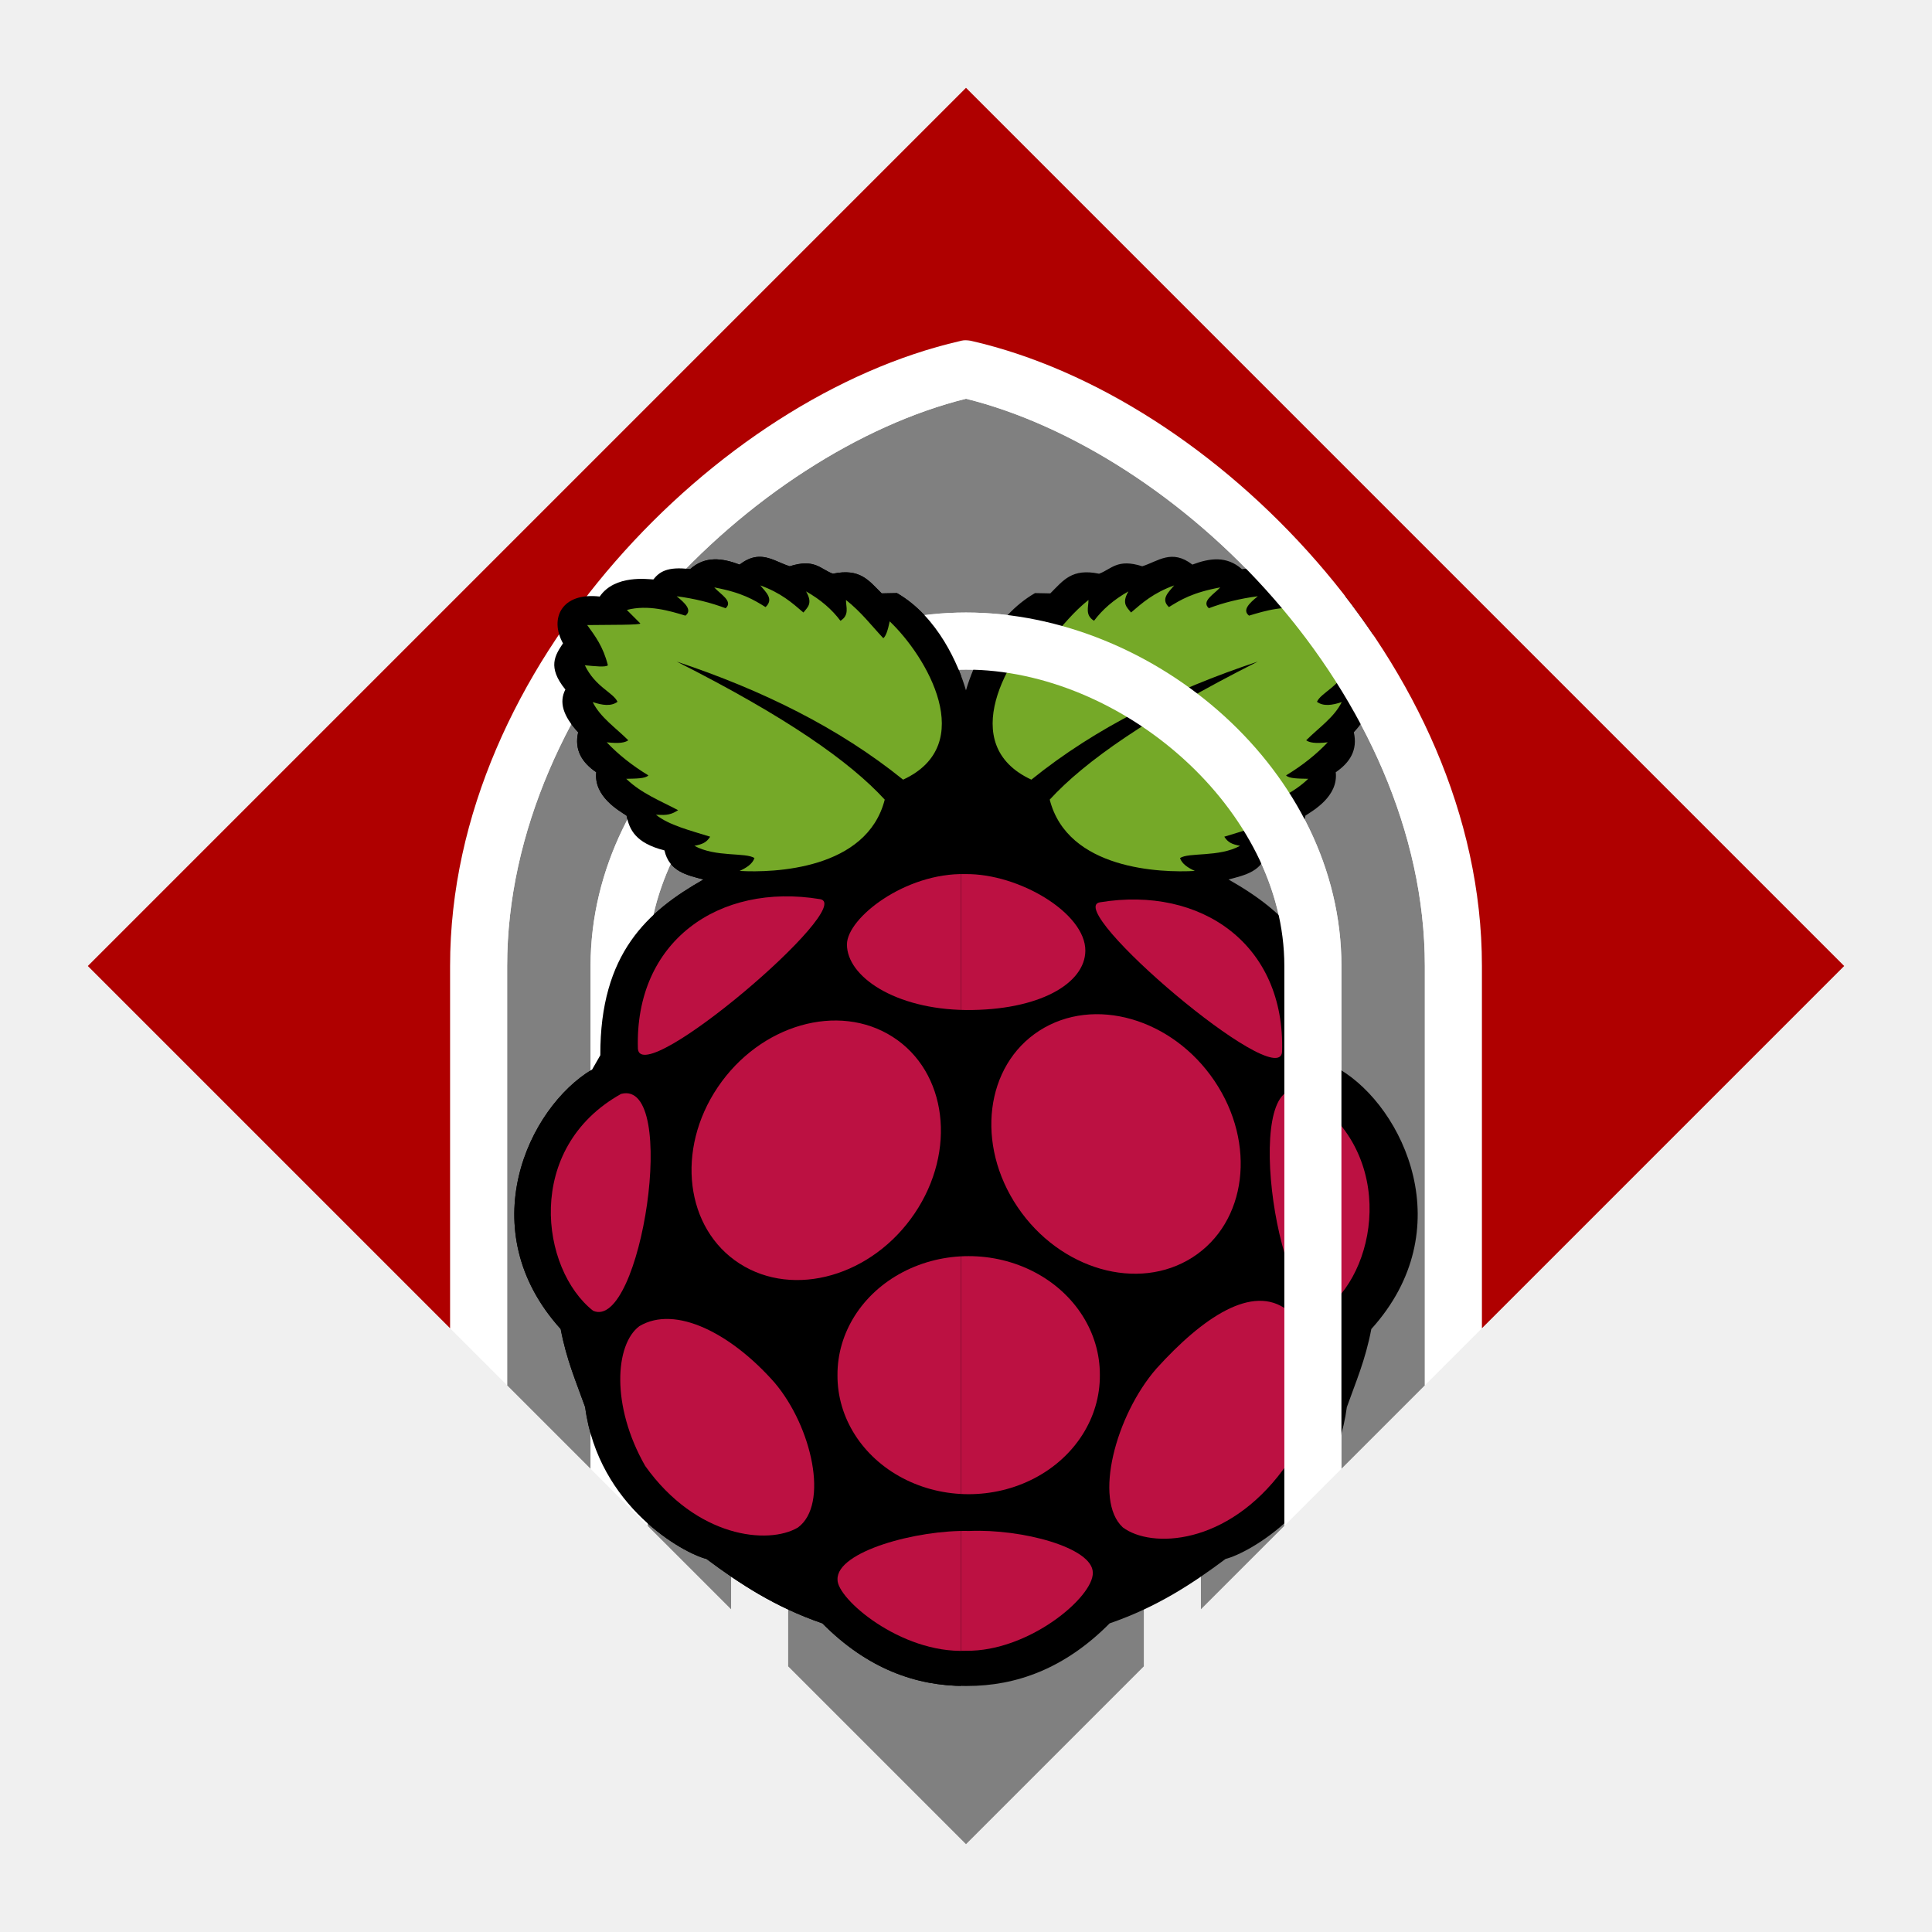
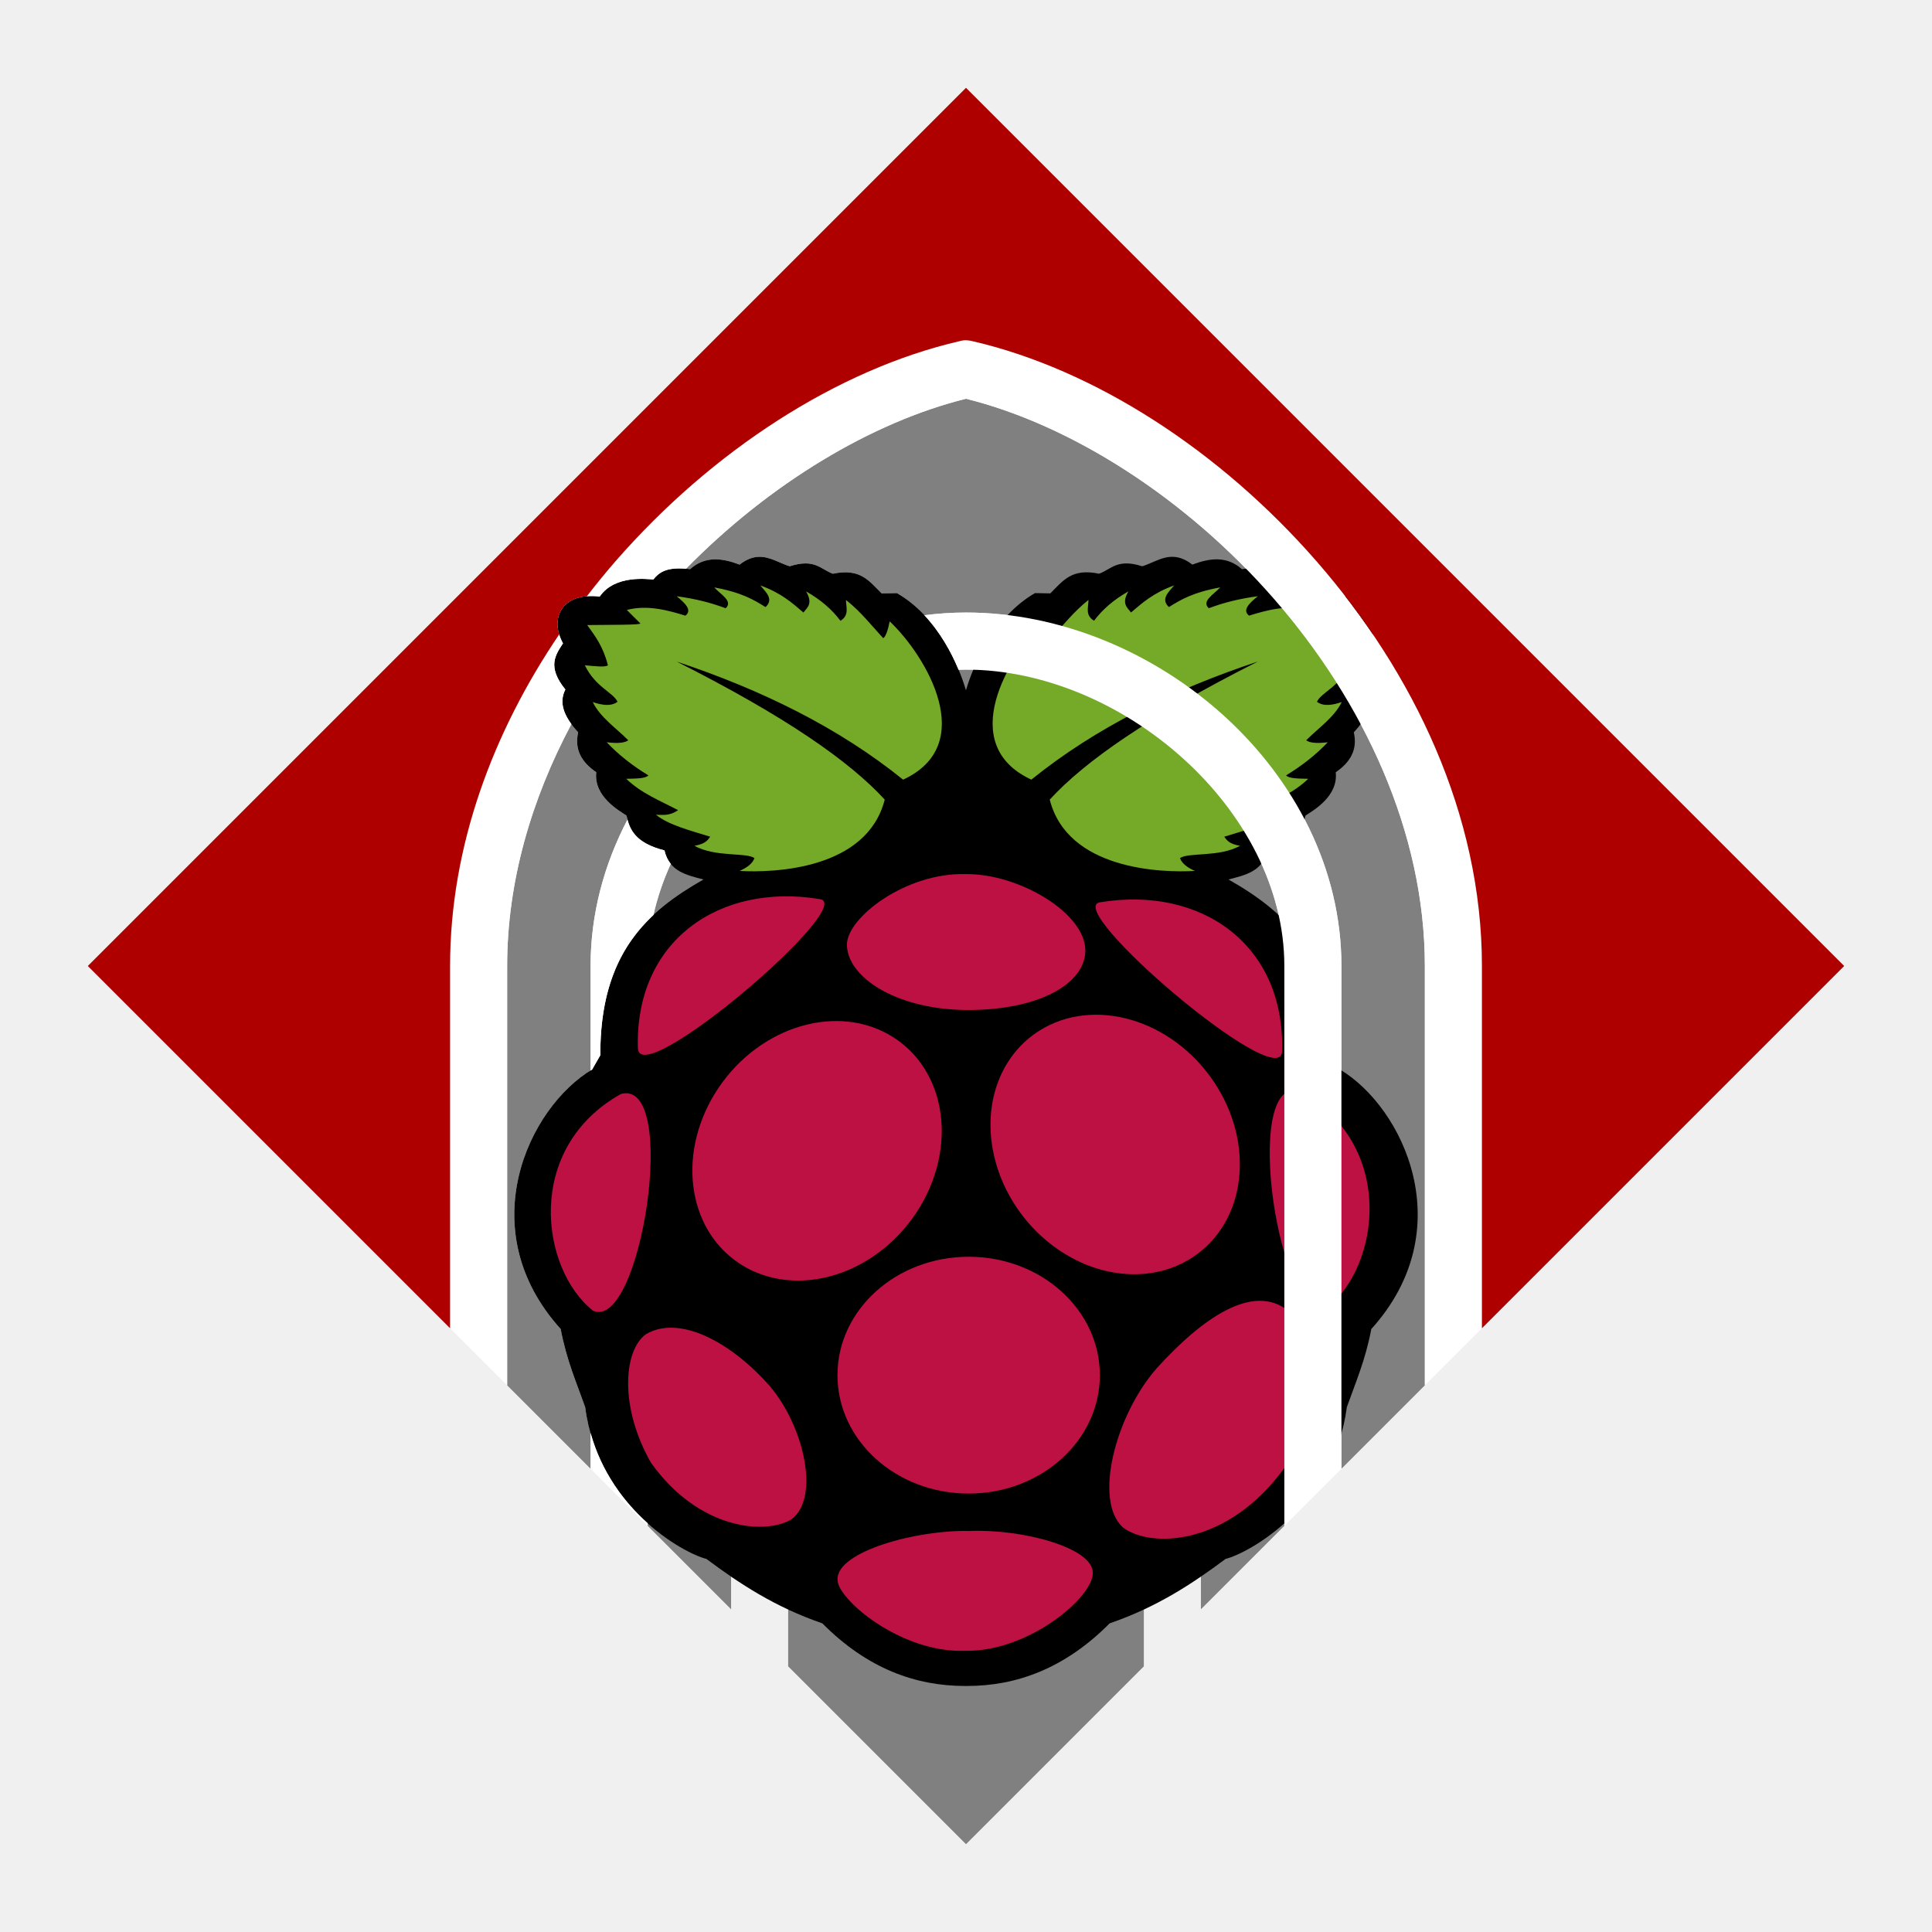
<svg xmlns="http://www.w3.org/2000/svg" version="1.0" width="220" height="220" id="svg2">
  <defs id="defs5">
    <clipPath clipPathUnits="userSpaceOnUse" id="clipPath3661">
      <rect style="fill:#ffff00;stroke:none;stroke-width:0.879;stroke-miterlimit:4;stroke-dasharray:none" id="rect3663" width="325.008" height="882.422" x="-41.262" y="-89.833" />
    </clipPath>
  </defs>
-   <g id="g3603">
-     <path id="path3565" d="M 110,45.406 C 98.062,48.367 84.956,56.695 74.938,68.188 64.72,79.908 57.75,94.733 57.75,110 l 0,47.75 9.5,9.5 0,-57.25 c 0,-22.165 21.35,-40.25 42.75,-40.25 21.513,0 42.75,18.098 42.75,40.25 l 0,57.25 9.5,-9.5 0,-47.75 c 0,-15.267 -6.97,-30.092 -17.188,-41.812 C 135.044,56.695 121.938,48.367 110,45.406 Z" style="opacity:1;fill:#808080;fill-opacity:1;fill-rule:evenodd;stroke:none;stroke-width:1px;stroke-linecap:butt;stroke-linejoin:miter;stroke-opacity:1" />
-     <path id="path3563" d="M 110,76.25 C 92.376,76.25 73.75,92.165 73.75,110 l 0,63.75 9.5,9.5 0,-33.25 c 0,-4.78 2.843,-9.301 7.219,-11.781 C 86.091,133.54 83.25,127.095 83.25,119.938 c 0,-7.635 3.245,-14.452 8.125,-19.188 4.88,-4.736 11.43,-7.562 18.625,-7.562 7.195,0 13.745,2.827 18.625,7.562 4.88,4.736 8.125,11.552 8.125,19.188 0,7.158 -2.841,13.602 -7.219,18.281 4.376,2.48 7.219,7 7.219,11.781 l 0,33.25 9.5,-9.5 0,-63.75 C 146.25,92.152 127.761,76.25 110,76.25 Z" style="opacity:1;fill:#808080;fill-opacity:1;fill-rule:evenodd;stroke:none;stroke-width:1px;stroke-linecap:butt;stroke-linejoin:miter;stroke-opacity:1" />
-     <path id="path2410" d="m 110,99.688 c -5.962,0 -11.529,2.644 -15.062,6.75 -3.518,4.088 -5.188,8.368 -5.188,13.5 0,5.132 1.614,9.348 5.188,13.5 0.901,1.047 1.931,1.981 3.062,2.812 l 0,6.5 c -4.671,0 -8.25,4.415 -8.25,7.25 l 0,39.75 20.25,20.25 20.25,-20.25 0,-39.75 c 0,-2.833 -3.583,-7.25 -8.25,-7.25 l 0,-6.5 c 0.007,-0.005 0.024,0.005 0.031,0 1.131,-0.831 2.153,-1.784 3.031,-2.812 3.474,-4.068 5.188,-8.368 5.188,-13.5 0,-5.132 -1.565,-9.301 -5.188,-13.5 -3.636,-4.215 -9.101,-6.75 -15.062,-6.75 z" style="opacity:1;fill:#808080;fill-opacity:1;fill-rule:evenodd;stroke:none;stroke-width:1px;stroke-linecap:butt;stroke-linejoin:miter;stroke-opacity:1" />
-   </g>
-   <g transform="matrix(0.1835485,0,0,0.179653,57.34078,63.10729)" id="g3376">
-     <path style="fill:#000000" id="path3342" d="m 158.38,1.656 c -3.619,0.112 -7.517,1.449 -11.938,4.938 -10.83,-4.176 -21.33,-5.627 -30.72,2.875 C 101.222,7.588 96.51,11.469 92.94,16 89.757,15.934 69.121,12.728 59.658,26.844 35.877,24.03 28.361,40.832 36.877,56.5 c -4.857,7.519 -9.889,14.947 1.469,29.281 -4.018,7.984 -1.527,16.644 7.938,27.125 -2.498,11.223 2.412,19.141 11.219,25.312 -1.647,15.358 14.084,24.287 18.781,27.469 1.804,8.949 5.563,17.393 23.531,22.062 2.963,13.336 13.762,15.639 24.219,18.438 -34.562,20.09 -64.201,46.523 -64,111.38 l -5.062,9.031 c -39.63,24.1 -75.285,101.56 -19.53,164.52 3.642,19.708 9.75,33.864 15.188,49.531 8.134,63.131 61.218,92.692 75.219,96.188 20.517,15.628 42.368,30.457 71.938,40.844 27.875,28.749 58.074,39.706 88.438,39.688 0.445,-2.8e-4 0.899,0.005 1.344,0 30.364,0.019 60.562,-10.938 88.438,-39.688 29.569,-10.387 51.421,-25.216 71.938,-40.844 14.001,-3.496 67.085,-33.057 75.219,-96.188 5.438,-15.667 11.546,-29.823 15.188,-49.531 55.754,-62.965 20.1,-140.43 -19.531,-164.53 l -5.07,-9.03 c 0.201,-64.852 -29.438,-91.285 -64,-111.38 10.457,-2.798 21.256,-5.101 24.219,-18.438 17.968,-4.67 21.728,-13.114 23.531,-22.062 4.698,-3.181 20.428,-12.111 18.781,-27.469 8.807,-6.172 13.717,-14.09 11.219,-25.312 9.465,-10.481 11.956,-19.141 7.938,-27.125 11.36,-14.328 6.32,-21.756 1.47,-29.275 8.51,-15.668 1,-32.47 -22.79,-29.656 -9.46,-14.116 -30.09,-10.91 -33.28,-10.844 -3.57,-4.531 -8.28,-8.412 -22.78,-6.531 -9.39,-8.502 -19.89,-7.051 -30.72,-2.875 -12.86,-10.148 -21.37,-2.013 -31.09,1.062 -15.57,-5.088 -19.13,1.881 -26.78,4.719 -16.98,-3.588 -22.14,4.224 -30.28,12.469 l -9.469,-0.188 c -25.611,15.093 -38.334,45.826 -42.844,61.625 -4.512,-15.802 -17.206,-46.535 -42.812,-61.625 l -9.469,0.188 c -8.15,-8.245 -13.31,-16.057 -30.29,-12.469 -7.65,-2.838 -11.2,-9.806 -26.78,-4.719 -6.38,-2.018 -12.247,-6.214 -19.156,-6 z" />
-     <path style="fill:#75a928" id="path3344" d="m 107.39,68.056 c 67.948,35.031 107.45,63.369 129.09,87.504 -11.082,44.418 -68.896,46.445 -90.036,45.199 4.328,-2.015 7.94,-4.428 9.22,-8.136 -5.304,-3.77 -24.113,-0.397 -37.244,-7.774 5.044,-1.045 7.404,-2.063 9.763,-5.785 -12.406,-3.957 -25.769,-7.366 -33.628,-13.921 4.241,0.052 8.201,0.949 13.74,-2.893 -11.112,-5.988 -22.969,-10.734 -32.181,-19.887 5.745,-0.141 11.939,-0.057 13.74,-2.17 -10.17,-6.301 -18.751,-13.308 -25.854,-20.972 8.04,0.971 11.435,0.135 13.379,-1.266 -7.688,-7.874 -17.418,-14.523 -22.057,-24.226 5.97,2.058 11.431,2.845 15.368,-0.181 -2.612,-5.894 -13.805,-9.37 -20.249,-23.142 6.284,0.609 12.95,1.371 14.283,0 -2.917,-11.884 -7.922,-18.565 -12.831,-25.487 13.45,-0.2 33.828,0.052 32.905,-1.085 l -8.316,-8.497 c 13.138,-3.537 26.581,0.568 36.34,3.616 4.382,-3.458 -0.078,-7.83 -5.424,-12.294 11.165,1.491 21.254,4.057 30.373,7.593 4.872,-4.399 -3.164,-8.799 -7.051,-13.198 17.249,3.273 24.557,7.871 31.82,12.475 5.269,-5.051 0.302,-9.343 -3.254,-13.74 13.006,4.817 19.705,11.036 26.758,17.175 2.391,-3.227 6.075,-5.592 1.627,-13.379 9.234,5.323 16.189,11.595 21.334,18.622 5.713,-3.638 3.404,-8.613 3.435,-13.198 9.597,7.806 15.687,16.114 23.142,24.226 1.502,-1.093 2.817,-4.802 3.978,-10.667 22.895,22.212 55.246,78.158 8.316,100.34 -39.94,-32.94 -87.64,-56.883 -140.5,-74.844 z" />
-     <path style="fill:#75a928" id="path3346" d="m 467.92,68.056 c -67.94,35.034 -107.44,63.364 -129.08,87.504 11.082,44.418 68.896,46.445 90.036,45.199 -4.328,-2.015 -7.94,-4.428 -9.22,-8.136 5.304,-3.77 24.113,-0.397 37.244,-7.774 -5.044,-1.045 -7.404,-2.063 -9.763,-5.785 12.406,-3.957 25.769,-7.366 33.628,-13.921 -4.241,0.052 -8.201,0.949 -13.74,-2.893 11.112,-5.988 22.969,-10.734 32.181,-19.887 -5.745,-0.141 -11.939,-0.057 -13.74,-2.17 10.17,-6.301 18.751,-13.308 25.854,-20.972 -8.04,0.971 -11.435,0.135 -13.379,-1.266 7.688,-7.874 17.418,-14.523 22.057,-24.226 -5.97,2.058 -11.431,2.845 -15.368,-0.181 2.612,-5.894 13.805,-9.37 20.249,-23.142 -6.284,0.609 -12.95,1.371 -14.283,0 2.922,-11.889 7.928,-18.57 12.836,-25.492 -13.45,-0.2 -33.828,0.052 -32.905,-1.085 l 8.316,-8.497 c -13.138,-3.537 -26.581,0.568 -36.34,3.616 -4.382,-3.458 0.078,-7.83 5.424,-12.294 -11.165,1.491 -21.254,4.057 -30.373,7.593 -4.872,-4.399 3.164,-8.799 7.051,-13.198 -17.249,3.273 -24.557,7.871 -31.82,12.475 -5.269,-5.051 -0.302,-9.343 3.254,-13.74 -13.006,4.817 -19.705,11.036 -26.758,17.175 -2.391,-3.227 -6.075,-5.592 -1.627,-13.379 -9.234,5.323 -16.189,11.595 -21.334,18.622 -5.713,-3.638 -3.404,-8.613 -3.435,-13.198 -9.597,7.806 -15.687,16.114 -23.142,24.226 -1.502,-1.093 -2.817,-4.802 -3.978,-10.667 -22.895,22.212 -55.246,78.158 -8.316,100.34 39.919,-32.947 87.616,-56.888 140.48,-74.849 z" />
-     <path style="fill:#bc1142" id="path3348" transform="matrix(1.131107,0,0,1.12805,-43.13914,-68.31098)" d="m 365.2,521.85 a 71.956,66.532 0 1 1 -143.91,0 71.956,66.532 0 1 1 143.91,0 z" />
-     <path style="fill:#bc1142" id="path3350" transform="matrix(0.7674168,-1.161311,2.171115,1.422437,-560.8886,217.6886)" d="m 262.84,276.65 a 61.875,28.125 0 1 1 -123.75,0 61.875,28.125 0 1 1 123.75,0 z" />
-     <path style="fill:#bc1142" id="path3352" transform="matrix(-0.7674168,-1.161311,-2.171115,1.422437,1134.829,213.6886)" d="m 262.84,276.65 a 61.875,28.125 0 1 1 -123.75,0 61.875,28.125 0 1 1 123.75,0 z" />
-     <path style="fill:#bc1142" id="path3354" d="M 72.91,342.09 C 109.32,332.33 85.202,492.72 55.577,479.56 22.99,453.35 12.494,376.59 72.91,342.09 Z" />
-     <path style="fill:#bc1142" id="path3356" d="M 493.68,340.09 C 457.266,330.333 481.388,490.73 511.013,477.57 543.6,451.357 554.096,374.59 493.68,340.09 Z" />
-     <path style="fill:#bc1142" id="path3358" d="m 369.97,220.65 c 62.835,-10.61 115.12,26.722 113.01,94.858 -2.067,26.121 -136.16,-90.969 -113.01,-94.858 z" />
-     <path style="fill:#bc1142" id="path3360" d="M 196.36,218.65 C 133.52,208.04 81.24,245.38 83.35,313.51 85.417,339.63 219.51,222.54 196.36,218.65 Z" />
-     <path style="fill:#bc1142" id="path3362" d="m 286.62,202.76 c -37.503,-0.975 -73.495,27.834 -73.582,44.544 -0.105,20.304 29.651,41.093 73.837,41.62 45.123,0.323 73.916,-16.64 74.061,-37.594 0.165,-23.74 -41.039,-48.937 -74.317,-48.571 z" />
-     <path style="fill:#bc1142" id="path3364" d="m 288.91,619.12 c 32.697,-1.427 76.571,10.532 76.657,26.396 0.543,15.405 -39.79,50.211 -78.826,49.538 -40.427,1.744 -80.069,-33.116 -79.55,-45.199 -0.605,-17.716 49.226,-31.548 81.719,-30.735 z" />
-     <path style="fill:#bc1142" id="path3366" d="m 168.14,525.1 c 23.279,28.046 33.891,77.319 14.464,91.844 -18.379,11.088 -63.012,6.522 -94.736,-39.052 -21.395,-38.242 -18.638,-77.157 -3.616,-88.589 22.464,-13.684 57.173,4.799 83.889,35.797 z" />
-     <path style="fill:#bc1142" id="path3368" d="m 405.02,516.21 c -25.187,29.502 -39.212,83.31 -20.838,100.64 17.568,13.464 64.729,11.582 99.566,-36.756 25.296,-32.465 16.82,-86.682 2.371,-101.08 -21.464,-16.602 -52.277,4.645 -81.099,37.188 z" />
-   </g>
-   <path style="opacity:1;fill:#ffffff;fill-opacity:1;fill-rule:evenodd;stroke:none;stroke-width:6.5;stroke-linecap:round;stroke-linejoin:round;stroke-miterlimit:4;stroke-dasharray:none;stroke-opacity:1" id="path3544" d="M 110,69.75 C 88.6,69.75 67.25,87.835 67.25,110 l 0,57.25 6.5,6.5 0,-63.75 c 0,-17.835 18.626,-33.75 36.25,-33.75 17.761,0 36.25,15.902 36.25,33.75 l 0,63.75 6.5,-6.5 0,-57.25 C 152.75,87.848 131.513,69.75 110,69.75 Z" />
-   <path style="opacity:1;fill:#ffffff;fill-opacity:1;fill-rule:evenodd;stroke:none;stroke-width:6.5;stroke-linecap:round;stroke-linejoin:round;stroke-miterlimit:4;stroke-dasharray:none;stroke-opacity:1" id="path3546" d="m 109.75,38.75 c -0.158,0.02 -0.315,0.051 -0.469,0.094 C 95.407,42.046 81.095,51.283 70.062,63.938 59.03,76.592 51.25,92.767 51.25,110 l 0,41.25 6.5,6.5 0,-47.75 C 57.75,94.733 64.72,79.908 74.938,68.188 84.956,56.695 98.062,48.367 110,45.406 121.938,48.367 135.044,56.695 145.062,68.188 155.28,79.908 162.25,94.733 162.25,110 l 0,47.75 6.5,-6.5 0,-41.25 c 0,-17.233 -7.78,-33.408 -18.812,-46.062 C 138.905,51.283 124.593,42.046 110.719,38.844 110.402,38.764 110.076,38.732 109.75,38.75 Z" />
-   <path style="opacity:1;fill:#af0000;fill-opacity:1;fill-rule:evenodd;stroke:none;stroke-width:1px;stroke-linecap:butt;stroke-linejoin:miter;stroke-opacity:1" d="m 110,10 -100,100 41.25,41.25 0,-41.25 c 0,-17.233 7.78,-33.408 18.812,-46.062 11.032,-12.655 25.344,-21.892 39.219,-25.094 0.154,-0.043 0.31,-0.074 0.469,-0.094 0.326,-0.018 0.652,0.014 0.969,0.094 13.875,3.202 28.186,12.439 39.219,25.094 C 160.97,76.592 168.75,92.767 168.75,110 l 0,41.25 L 210,110 110,10 Z" id="path3567" />
-   <g id="g3629" transform="matrix(0.1835485,0,0,0.179653,57.34078,63.10729)" clip-path="url(#clipPath3661)">
-     <path d="m 158.38,1.656 c -3.619,0.112 -7.517,1.449 -11.938,4.938 -10.83,-4.176 -21.33,-5.627 -30.72,2.875 C 101.222,7.588 96.51,11.469 92.94,16 89.757,15.934 69.121,12.728 59.658,26.844 35.877,24.03 28.361,40.832 36.877,56.5 c -4.857,7.519 -9.889,14.947 1.469,29.281 -4.018,7.984 -1.527,16.644 7.938,27.125 -2.498,11.223 2.412,19.141 11.219,25.312 -1.647,15.358 14.084,24.287 18.781,27.469 1.804,8.949 5.563,17.393 23.531,22.062 2.963,13.336 13.762,15.639 24.219,18.438 -34.562,20.09 -64.201,46.523 -64,111.38 l -5.062,9.031 c -39.63,24.1 -75.285,101.56 -19.53,164.52 3.642,19.708 9.75,33.864 15.188,49.531 8.134,63.131 61.218,92.692 75.219,96.188 20.517,15.628 42.368,30.457 71.938,40.844 27.875,28.749 58.074,39.706 88.438,39.688 0.445,-2.8e-4 0.899,0.005 1.344,0 30.364,0.019 60.562,-10.938 88.438,-39.688 29.569,-10.387 51.421,-25.216 71.938,-40.844 14.001,-3.496 67.085,-33.057 75.219,-96.188 5.438,-15.667 11.546,-29.823 15.188,-49.531 55.754,-62.965 20.1,-140.43 -19.531,-164.53 l -5.07,-9.03 c 0.201,-64.852 -29.438,-91.285 -64,-111.38 10.457,-2.798 21.256,-5.101 24.219,-18.438 17.968,-4.67 21.728,-13.114 23.531,-22.062 4.698,-3.181 20.428,-12.111 18.781,-27.469 8.807,-6.172 13.717,-14.09 11.219,-25.312 9.465,-10.481 11.956,-19.141 7.938,-27.125 11.36,-14.328 6.32,-21.756 1.47,-29.275 8.51,-15.668 1,-32.47 -22.79,-29.656 -9.46,-14.116 -30.09,-10.91 -33.28,-10.844 -3.57,-4.531 -8.28,-8.412 -22.78,-6.531 -9.39,-8.502 -19.89,-7.051 -30.72,-2.875 -12.86,-10.148 -21.37,-2.013 -31.09,1.062 -15.57,-5.088 -19.13,1.881 -26.78,4.719 -16.98,-3.588 -22.14,4.224 -30.28,12.469 l -9.469,-0.188 c -25.611,15.093 -38.334,45.826 -42.844,61.625 -4.512,-15.802 -17.206,-46.535 -42.812,-61.625 l -9.469,0.188 c -8.15,-8.245 -13.31,-16.057 -30.29,-12.469 -7.65,-2.838 -11.2,-9.806 -26.78,-4.719 -6.38,-2.018 -12.247,-6.214 -19.156,-6 z" id="path3631" style="fill:#000000" />
-     <path d="m 107.39,68.056 c 67.948,35.031 107.45,63.369 129.09,87.504 -11.082,44.418 -68.896,46.445 -90.036,45.199 4.328,-2.015 7.94,-4.428 9.22,-8.136 -5.304,-3.77 -24.113,-0.397 -37.244,-7.774 5.044,-1.045 7.404,-2.063 9.763,-5.785 -12.406,-3.957 -25.769,-7.366 -33.628,-13.921 4.241,0.052 8.201,0.949 13.74,-2.893 -11.112,-5.988 -22.969,-10.734 -32.181,-19.887 5.745,-0.141 11.939,-0.057 13.74,-2.17 -10.17,-6.301 -18.751,-13.308 -25.854,-20.972 8.04,0.971 11.435,0.135 13.379,-1.266 -7.688,-7.874 -17.418,-14.523 -22.057,-24.226 5.97,2.058 11.431,2.845 15.368,-0.181 -2.612,-5.894 -13.805,-9.37 -20.249,-23.142 6.284,0.609 12.95,1.371 14.283,0 -2.917,-11.884 -7.922,-18.565 -12.831,-25.487 13.45,-0.2 33.828,0.052 32.905,-1.085 l -8.316,-8.497 c 13.138,-3.537 26.581,0.568 36.34,3.616 4.382,-3.458 -0.078,-7.83 -5.424,-12.294 11.165,1.491 21.254,4.057 30.373,7.593 4.872,-4.399 -3.164,-8.799 -7.051,-13.198 17.249,3.273 24.557,7.871 31.82,12.475 5.269,-5.051 0.302,-9.343 -3.254,-13.74 13.006,4.817 19.705,11.036 26.758,17.175 2.391,-3.227 6.075,-5.592 1.627,-13.379 9.234,5.323 16.189,11.595 21.334,18.622 5.713,-3.638 3.404,-8.613 3.435,-13.198 9.597,7.806 15.687,16.114 23.142,24.226 1.502,-1.093 2.817,-4.802 3.978,-10.667 22.895,22.212 55.246,78.158 8.316,100.34 -39.94,-32.94 -87.64,-56.883 -140.5,-74.844 z" id="path3633" style="fill:#75a928" />
-     <path d="m 467.92,68.056 c -67.94,35.034 -107.44,63.364 -129.08,87.504 11.082,44.418 68.896,46.445 90.036,45.199 -4.328,-2.015 -7.94,-4.428 -9.22,-8.136 5.304,-3.77 24.113,-0.397 37.244,-7.774 -5.044,-1.045 -7.404,-2.063 -9.763,-5.785 12.406,-3.957 25.769,-7.366 33.628,-13.921 -4.241,0.052 -8.201,0.949 -13.74,-2.893 11.112,-5.988 22.969,-10.734 32.181,-19.887 -5.745,-0.141 -11.939,-0.057 -13.74,-2.17 10.17,-6.301 18.751,-13.308 25.854,-20.972 -8.04,0.971 -11.435,0.135 -13.379,-1.266 7.688,-7.874 17.418,-14.523 22.057,-24.226 -5.97,2.058 -11.431,2.845 -15.368,-0.181 2.612,-5.894 13.805,-9.37 20.249,-23.142 -6.284,0.609 -12.95,1.371 -14.283,0 2.922,-11.889 7.928,-18.57 12.836,-25.492 -13.45,-0.2 -33.828,0.052 -32.905,-1.085 l 8.316,-8.497 c -13.138,-3.537 -26.581,0.568 -36.34,3.616 -4.382,-3.458 0.078,-7.83 5.424,-12.294 -11.165,1.491 -21.254,4.057 -30.373,7.593 -4.872,-4.399 3.164,-8.799 7.051,-13.198 -17.249,3.273 -24.557,7.871 -31.82,12.475 -5.269,-5.051 -0.302,-9.343 3.254,-13.74 -13.006,4.817 -19.705,11.036 -26.758,17.175 -2.391,-3.227 -6.075,-5.592 -1.627,-13.379 -9.234,5.323 -16.189,11.595 -21.334,18.622 -5.713,-3.638 -3.404,-8.613 -3.435,-13.198 -9.597,7.806 -15.687,16.114 -23.142,24.226 -1.502,-1.093 -2.817,-4.802 -3.978,-10.667 -22.895,22.212 -55.246,78.158 -8.316,100.34 39.919,-32.947 87.616,-56.888 140.48,-74.849 z" id="path3635" style="fill:#75a928" />
-     <path d="m 365.2,521.85 a 71.956,66.532 0 1 1 -143.91,0 71.956,66.532 0 1 1 143.91,0 z" transform="matrix(1.131107,0,0,1.12805,-43.13914,-68.31098)" id="path3637" style="fill:#bc1142" />
-     <path d="m 262.84,276.65 a 61.875,28.125 0 1 1 -123.75,0 61.875,28.125 0 1 1 123.75,0 z" transform="matrix(0.7674168,-1.161311,2.171115,1.422437,-560.8886,217.6886)" id="path3639" style="fill:#bc1142" />
-     <path d="m 262.84,276.65 a 61.875,28.125 0 1 1 -123.75,0 61.875,28.125 0 1 1 123.75,0 z" transform="matrix(-0.7674168,-1.161311,-2.171115,1.422437,1134.829,213.6886)" id="path3641" style="fill:#bc1142" />
-     <path d="M 72.91,342.09 C 109.32,332.33 85.202,492.72 55.577,479.56 22.99,453.35 12.494,376.59 72.91,342.09 Z" id="path3643" style="fill:#bc1142" />
-     <path d="M 493.68,340.09 C 457.266,330.333 481.388,490.73 511.013,477.57 543.6,451.357 554.096,374.59 493.68,340.09 Z" id="path3645" style="fill:#bc1142" />
-     <path d="m 369.97,220.65 c 62.835,-10.61 115.12,26.722 113.01,94.858 -2.067,26.121 -136.16,-90.969 -113.01,-94.858 z" id="path3647" style="fill:#bc1142" />
-     <path d="M 196.36,218.65 C 133.52,208.04 81.24,245.38 83.35,313.51 85.417,339.63 219.51,222.54 196.36,218.65 Z" id="path3649" style="fill:#bc1142" />
-     <path d="m 286.62,202.76 c -37.503,-0.975 -73.495,27.834 -73.582,44.544 -0.105,20.304 29.651,41.093 73.837,41.62 45.123,0.323 73.916,-16.64 74.061,-37.594 0.165,-23.74 -41.039,-48.937 -74.317,-48.571 z" id="path3651" style="fill:#bc1142" />
-     <path d="m 288.91,619.12 c 32.697,-1.427 76.571,10.532 76.657,26.396 0.543,15.405 -39.79,50.211 -78.826,49.538 -40.427,1.744 -80.069,-33.116 -79.55,-45.199 -0.605,-17.716 49.226,-31.548 81.719,-30.735 z" id="path3653" style="fill:#bc1142" />
-     <path d="m 168.14,525.1 c 23.279,28.046 33.891,77.319 14.464,91.844 -18.379,11.088 -63.012,6.522 -94.736,-39.052 -21.395,-38.242 -18.638,-77.157 -3.616,-88.589 22.464,-13.684 57.173,4.799 83.889,35.797 z" id="path3655" style="fill:#bc1142" />
-     <path d="m 405.02,516.21 c -25.187,29.502 -39.212,83.31 -20.838,100.64 17.568,13.464 64.729,11.582 99.566,-36.756 25.296,-32.465 16.82,-86.682 2.371,-101.08 -21.464,-16.602 -52.277,4.645 -81.099,37.188 z" id="path3657" style="fill:#bc1142" />
-   </g>
+   <path style="opacity:1;fill:#808080;fill-opacity:1;fill-rule:evenodd;stroke:none;stroke-width:1px;stroke-linecap:butt;stroke-linejoin:miter;stroke-opacity:1" d="M 110 45.406 C 99.285 48.064 87.635 55.055 78.115 64.768 C 78.271 64.781 78.412 64.787 78.582 64.809 C 80.306 63.281 82.233 63.541 84.221 64.291 C 85.031 63.666 85.745 63.425 86.408 63.404 L 86.41 63.404 L 86.412 63.404 C 87.679 63.367 88.756 64.12 89.926 64.482 C 92.785 63.568 93.436 64.82 94.84 65.33 C 97.956 64.685 98.904 66.089 100.4 67.57 L 102.139 67.537 C 103.33 68.224 104.353 69.099 105.252 70.055 C 106.829 69.862 108.414 69.75 110 69.75 C 131.513 69.75 152.75 87.848 152.75 110 L 152.75 167.25 L 162.25 157.75 L 162.25 110 C 162.25 94.733 155.28 79.908 145.062 68.188 C 135.044 56.695 121.938 48.367 110 45.406 z M 65.064 82.447 C 60.497 91.02 57.75 100.422 57.75 110 L 57.75 157.75 L 67.25 167.25 L 67.25 163.154 C 66.991 162.225 66.768 161.264 66.633 160.236 C 65.635 157.422 64.514 154.879 63.846 151.338 C 53.697 140.121 60.05 126.355 67.25 121.904 L 67.25 110 C 67.25 104.058 68.795 98.416 71.453 93.33 C 71.413 93.178 71.373 93.027 71.342 92.873 C 70.48 92.301 67.592 90.699 67.895 87.939 C 66.278 86.831 65.377 85.407 65.836 83.391 C 65.536 83.066 65.288 82.754 65.064 82.447 z " id="path3565" />
+   <path style="opacity:1;fill:#808080;fill-opacity:1;fill-rule:evenodd;stroke:none;stroke-width:1px;stroke-linecap:butt;stroke-linejoin:miter;stroke-opacity:1" d="M 110,76.25 C 92.376,76.25 73.75,92.165 73.75,110 l 0,63.75 9.5,9.5 0,-33.25 c 0,-4.78 2.843,-9.301 7.219,-11.781 C 86.091,133.54 83.25,127.095 83.25,119.938 c 0,-7.635 3.245,-14.452 8.125,-19.188 4.88,-4.736 11.43,-7.562 18.625,-7.562 7.195,0 13.745,2.827 18.625,7.562 4.88,4.736 8.125,11.552 8.125,19.188 0,7.158 -2.841,13.602 -7.219,18.281 4.376,2.48 7.219,7 7.219,11.781 l 0,33.25 9.5,-9.5 0,-63.75 C 146.25,92.152 127.761,76.25 110,76.25 Z" id="path3563" />
+   <path style="opacity:1;fill:#808080;fill-opacity:1;fill-rule:evenodd;stroke:none;stroke-width:1px;stroke-linecap:butt;stroke-linejoin:miter;stroke-opacity:1" d="m 110,99.688 c -5.962,0 -11.529,2.644 -15.062,6.75 -3.518,4.088 -5.188,8.368 -5.188,13.5 0,5.132 1.614,9.348 5.188,13.5 0.901,1.047 1.931,1.981 3.062,2.812 l 0,6.5 c -4.671,0 -8.25,4.415 -8.25,7.25 l 0,39.75 20.25,20.25 20.25,-20.25 0,-39.75 c 0,-2.833 -3.583,-7.25 -8.25,-7.25 l 0,-6.5 c 0.007,-0.005 0.024,0.005 0.031,0 1.131,-0.831 2.153,-1.784 3.031,-2.812 3.474,-4.068 5.188,-8.368 5.188,-13.5 0,-5.132 -1.565,-9.301 -5.188,-13.5 -3.636,-4.215 -9.101,-6.75 -15.062,-6.75 z" id="path2410" />
+   <path d="m 86.411,63.405 c -0.664,0.02 -1.38,0.26 -2.191,0.887 -1.988,-0.75 -3.915,-1.011 -5.639,0.517 -2.661,-0.338 -3.526,0.359 -4.182,1.173 -0.584,-0.012 -4.372,-0.588 -6.109,1.948 -4.365,-0.506 -5.745,2.513 -4.181,5.328 -0.891,1.351 -1.815,2.685 0.27,5.26 -0.737,1.434 -0.28,2.99 1.457,4.873 -0.458,2.016 0.443,3.439 2.059,4.547 -0.302,2.759 2.585,4.363 3.447,4.935 0.331,1.608 1.021,3.125 4.319,3.964 0.544,2.396 2.526,2.81 4.445,3.312 -6.344,3.609 -11.784,8.358 -11.747,20.01 l -0.929,1.622 c -7.274,4.33 -13.818,18.246 -3.585,29.557 0.668,3.541 1.79,6.084 2.788,8.898 1.493,11.342 11.236,16.652 13.806,17.28 3.766,2.808 7.777,5.472 13.204,7.338 5.116,5.165 10.659,7.133 16.233,7.13 0.082,-5e-5 0.165,9e-4 0.247,0 5.573,0.003 11.116,-1.965 16.233,-7.13 5.427,-1.866 9.438,-4.53 13.204,-7.338 2.57,-0.628 12.313,-5.939 13.806,-17.28 0.998,-2.815 2.119,-5.358 2.788,-8.898 10.234,-11.312 3.689,-25.229 -3.585,-29.558 l -0.931,-1.622 c 0.037,-11.651 -5.403,-16.4 -11.747,-20.01 1.919,-0.503 3.901,-0.916 4.445,-3.312 3.298,-0.839 3.988,-2.356 4.319,-3.964 0.862,-0.572 3.75,-2.176 3.447,-4.935 1.616,-1.109 2.518,-2.531 2.059,-4.547 1.737,-1.883 2.195,-3.439 1.457,-4.873 2.085,-2.574 1.16,-3.909 0.27,-5.259 1.562,-2.815 0.184,-5.833 -4.183,-5.328 -1.736,-2.536 -5.523,-1.96 -6.108,-1.948 -0.655,-0.814 -1.52,-1.511 -4.181,-1.173 -1.724,-1.527 -3.651,-1.267 -5.639,-0.517 -2.36,-1.823 -3.922,-0.362 -5.707,0.191 -2.858,-0.914 -3.511,0.338 -4.915,0.848 -3.117,-0.645 -4.064,0.759 -5.558,2.24 l -1.738,-0.034 c -4.701,2.712 -7.036,8.233 -7.864,11.071 -0.828,-2.839 -3.158,-8.36 -7.858,-11.071 l -1.738,0.034 c -1.496,-1.481 -2.443,-2.885 -5.56,-2.24 -1.404,-0.51 -2.056,-1.762 -4.915,-0.848 -1.171,-0.363 -2.248,-1.116 -3.516,-1.078 z" id="path3342" style="fill:#000000" />
+   <path d="m 77.052,75.334 c 12.472,6.293 19.722,11.384 23.694,15.72 -2.034,7.98 -12.646,8.344 -16.526,8.12 0.794,-0.362 1.457,-0.795 1.692,-1.462 -0.974,-0.677 -4.426,-0.071 -6.836,-1.397 0.926,-0.188 1.359,-0.371 1.792,-1.039 -2.277,-0.711 -4.73,-1.323 -6.172,-2.501 0.778,0.009 1.505,0.17 2.522,-0.52 -2.04,-1.076 -4.216,-1.928 -5.907,-3.573 1.055,-0.025 2.191,-0.01 2.522,-0.39 -1.867,-1.132 -3.442,-2.391 -4.745,-3.768 1.476,0.174 2.099,0.024 2.456,-0.227 -1.411,-1.415 -3.197,-2.609 -4.049,-4.352 1.096,0.37 2.098,0.511 2.821,-0.032 -0.48,-1.059 -2.534,-1.683 -3.717,-4.158 1.153,0.109 2.377,0.246 2.622,0 -0.535,-2.135 -1.454,-3.335 -2.355,-4.579 2.469,-0.036 6.209,0.009 6.04,-0.195 L 71.379,69.456 c 2.411,-0.635 4.879,0.102 6.67,0.65 0.804,-0.621 -0.014,-1.407 -0.996,-2.209 2.049,0.268 3.901,0.729 5.575,1.364 0.894,-0.79 -0.581,-1.581 -1.294,-2.371 3.166,0.588 4.507,1.414 5.841,2.241 0.967,-0.907 0.055,-1.679 -0.597,-2.468 2.387,0.865 3.617,1.983 4.911,3.086 0.439,-0.58 1.115,-1.005 0.299,-2.404 1.695,0.956 2.971,2.083 3.916,3.345 1.049,-0.654 0.625,-1.547 0.631,-2.371 1.761,1.402 2.879,2.895 4.248,4.352 0.276,-0.196 0.517,-0.863 0.73,-1.916 4.202,3.99 10.14,14.041 1.526,18.026 C 95.507,82.864 86.752,78.562 77.049,75.335 Z" id="path3344" style="fill:#75a928" />
+   <path d="m 143.227,75.334 c -12.47,6.294 -19.72,11.384 -23.692,15.72 2.034,7.98 12.646,8.344 16.526,8.12 -0.794,-0.362 -1.457,-0.795 -1.692,-1.462 0.974,-0.677 4.426,-0.071 6.836,-1.397 -0.926,-0.188 -1.359,-0.371 -1.792,-1.039 2.277,-0.711 4.73,-1.323 6.172,-2.501 -0.778,0.009 -1.505,0.17 -2.522,-0.52 2.04,-1.076 4.216,-1.928 5.907,-3.573 -1.055,-0.025 -2.191,-0.01 -2.522,-0.39 1.867,-1.132 3.442,-2.391 4.745,-3.768 -1.476,0.174 -2.099,0.024 -2.456,-0.227 1.411,-1.415 3.197,-2.609 4.049,-4.352 -1.096,0.37 -2.098,0.511 -2.821,-0.032 0.479,-1.059 2.534,-1.683 3.717,-4.158 -1.153,0.109 -2.377,0.246 -2.622,0 0.536,-2.136 1.455,-3.336 2.356,-4.58 -2.469,-0.036 -6.209,0.009 -6.04,-0.195 l 1.526,-1.527 c -2.411,-0.635 -4.879,0.102 -6.67,0.65 -0.804,-0.621 0.014,-1.407 0.996,-2.209 -2.049,0.268 -3.901,0.729 -5.575,1.364 -0.894,-0.79 0.581,-1.581 1.294,-2.371 -3.166,0.588 -4.507,1.414 -5.841,2.241 -0.967,-0.907 -0.055,-1.679 0.597,-2.468 -2.387,0.865 -3.617,1.983 -4.911,3.086 -0.439,-0.58 -1.115,-1.005 -0.299,-2.404 -1.695,0.956 -2.971,2.083 -3.916,3.345 -1.049,-0.654 -0.625,-1.547 -0.63,-2.371 -1.761,1.402 -2.879,2.895 -4.248,4.352 -0.276,-0.196 -0.517,-0.863 -0.73,-1.916 -4.202,3.99 -10.14,14.041 -1.526,18.026 7.327,-5.919 16.082,-10.22 25.785,-13.447 z" id="path3346" style="fill:#75a928" />
+   <path d="m 125.243,156.592 a 14.939,13.483 0 1 1 -29.878,0 14.939,13.483 0 1 1 29.878,0 z" id="path3348" style="fill:#bc1142" />
+   <path d="M 101.66,118.075 A 13.301,15.588 37.669 1 1 84.229,143.893 13.301,15.588 37.669 0 1 101.66,118.075 Z" id="path3350" style="fill:#bc1142" />
+   <path d="m 118.367,117.357 a 15.588,13.301 52.331 1 0 17.431,25.818 15.588,13.301 52.331 0 0 -17.431,-25.818 z" id="path3352" style="fill:#bc1142" />
+   <path d="m 70.723,124.565 c 6.683,-1.753 2.256,27.061 -3.181,24.697 -5.981,-4.709 -7.908,-18.499 3.181,-24.697 z" id="path3354" style="fill:#bc1142" />
+   <path d="m 147.955,124.205 c -6.684,-1.753 -2.256,27.063 3.181,24.699 5.981,-4.709 7.908,-18.501 -3.181,-24.699 z" id="path3356" style="fill:#bc1142" />
+   <path d="m 125.248,102.748 c 11.533,-1.906 21.13,4.801 20.743,17.042 -0.379,4.693 -24.992,-16.343 -20.743,-17.042 z" id="path3358" style="fill:#bc1142" />
+   <path d="m 93.382,102.388 c -11.534,-1.906 -21.13,4.802 -20.743,17.042 0.379,4.693 24.992,-16.343 20.743,-17.042 z" id="path3360" style="fill:#bc1142" />
+   <path d="m 109.949,99.534 c -6.884,-0.175 -13.49,5 -13.506,8.002 -0.019,3.648 5.442,7.382 13.553,7.477 8.282,0.058 13.567,-2.989 13.594,-6.754 0.03,-4.265 -7.533,-8.792 -13.641,-8.726 z" id="path3362" style="fill:#bc1142" />
+   <path d="m 110.37,174.334 c 6.001,-0.256 14.054,1.892 14.07,4.742 0.1,2.768 -7.303,9.021 -14.468,8.9 -7.42,0.313 -14.697,-5.949 -14.601,-8.12 -0.111,-3.183 9.035,-5.668 14.999,-5.522 z" id="path3364" style="fill:#bc1142" />
+   <path d="m 87.673,157.855 c 3.926,4.63 5.716,12.764 2.44,15.162 -3.1,1.83 -10.628,1.077 -15.979,-6.447 -3.609,-6.313 -3.144,-12.738 -0.61,-14.625 3.789,-2.259 9.643,0.792 14.149,5.91 z" id="path3366" style="fill:#bc1142" />
+   <path d="m 131.682,155.846 c -4.623,5.3 -7.197,14.967 -3.825,18.08 3.225,2.419 11.881,2.081 18.275,-6.603 4.643,-5.832 3.087,-15.573 0.435,-18.159 -3.94,-2.983 -9.595,0.834 -14.886,6.681 z" id="path3368" style="fill:#bc1142" />
+   <path style="opacity:1;fill:#ffffff;fill-opacity:1;fill-rule:evenodd;stroke:none;stroke-width:6.5;stroke-linecap:round;stroke-linejoin:round;stroke-miterlimit:4;stroke-dasharray:none;stroke-opacity:1" d="M 110 69.75 C 108.414 69.75 106.829 69.862 105.252 70.055 C 107.089 72.009 108.347 74.32 109.152 76.273 C 109.435 76.265 109.718 76.25 110 76.25 C 127.761 76.25 146.25 92.152 146.25 110 L 146.25 173.75 L 152.75 167.25 L 152.75 110 C 152.75 87.848 131.513 69.75 110 69.75 z M 71.453 93.33 C 68.795 98.416 67.25 104.058 67.25 110 L 67.25 121.904 C 67.31 121.867 67.369 121.817 67.43 121.781 L 68.359 120.158 C 68.334 112.259 70.831 107.537 74.416 104.188 C 74.864 102.194 75.527 100.247 76.385 98.367 C 76.062 97.97 75.808 97.479 75.662 96.838 C 72.679 96.079 71.833 94.764 71.453 93.33 z M 67.25 163.154 L 67.25 167.25 L 73.75 173.75 L 73.75 173.451 C 71.126 171.107 68.521 167.713 67.25 163.154 z " id="path3544" />
+   <path style="opacity:1;fill:#ffffff;fill-opacity:1;fill-rule:evenodd;stroke:none;stroke-width:6.5;stroke-linecap:round;stroke-linejoin:round;stroke-miterlimit:4;stroke-dasharray:none;stroke-opacity:1" d="M 109.75 38.75 C 109.592 38.77 109.435 38.801 109.281 38.844 C 95.407 42.046 81.095 51.283 70.062 63.938 C 68.946 65.219 67.872 66.546 66.826 67.896 C 67.271 67.86 67.757 67.868 68.291 67.93 C 70.028 65.394 73.816 65.971 74.4 65.982 C 75.014 65.22 75.832 64.571 78.115 64.768 C 87.635 55.055 99.285 48.064 110 45.406 C 121.938 48.367 135.044 56.695 145.062 68.188 C 155.28 79.908 162.25 94.733 162.25 110 L 162.25 157.75 L 168.75 151.25 L 168.75 110 C 168.75 92.767 160.97 76.592 149.938 63.938 C 138.905 51.283 124.593 42.046 110.719 38.844 C 110.402 38.764 110.076 38.732 109.75 38.75 z M 63.676 72.24 C 56.151 83.346 51.25 96.337 51.25 110 L 51.25 151.25 L 57.75 157.75 L 57.75 110 C 57.75 100.423 60.501 91.023 65.068 82.451 C 63.991 80.98 63.768 79.706 64.379 78.518 C 62.294 75.942 63.218 74.609 64.109 73.258 C 63.921 72.919 63.779 72.578 63.676 72.24 z " id="path3546" />
+   <path style="opacity:1;fill:#af0000;fill-opacity:1;fill-rule:evenodd;stroke:none;stroke-width:1px;stroke-linecap:butt;stroke-linejoin:miter;stroke-opacity:1" d="M 110 10 L 10 110 L 51.25 151.25 L 51.25 110 C 51.25 96.337 56.151 83.346 63.676 72.24 C 63.028 70.112 64.072 68.124 66.826 67.896 C 67.872 66.546 68.946 65.219 70.062 63.938 C 81.095 51.283 95.407 42.046 109.281 38.844 C 109.435 38.801 109.592 38.77 109.75 38.75 C 110.076 38.732 110.402 38.764 110.719 38.844 C 124.593 42.046 138.905 51.283 149.938 63.938 C 160.97 76.592 168.75 92.767 168.75 110 L 168.75 151.25 L 210 110 L 110 10 z " id="path3567" />
</svg>
